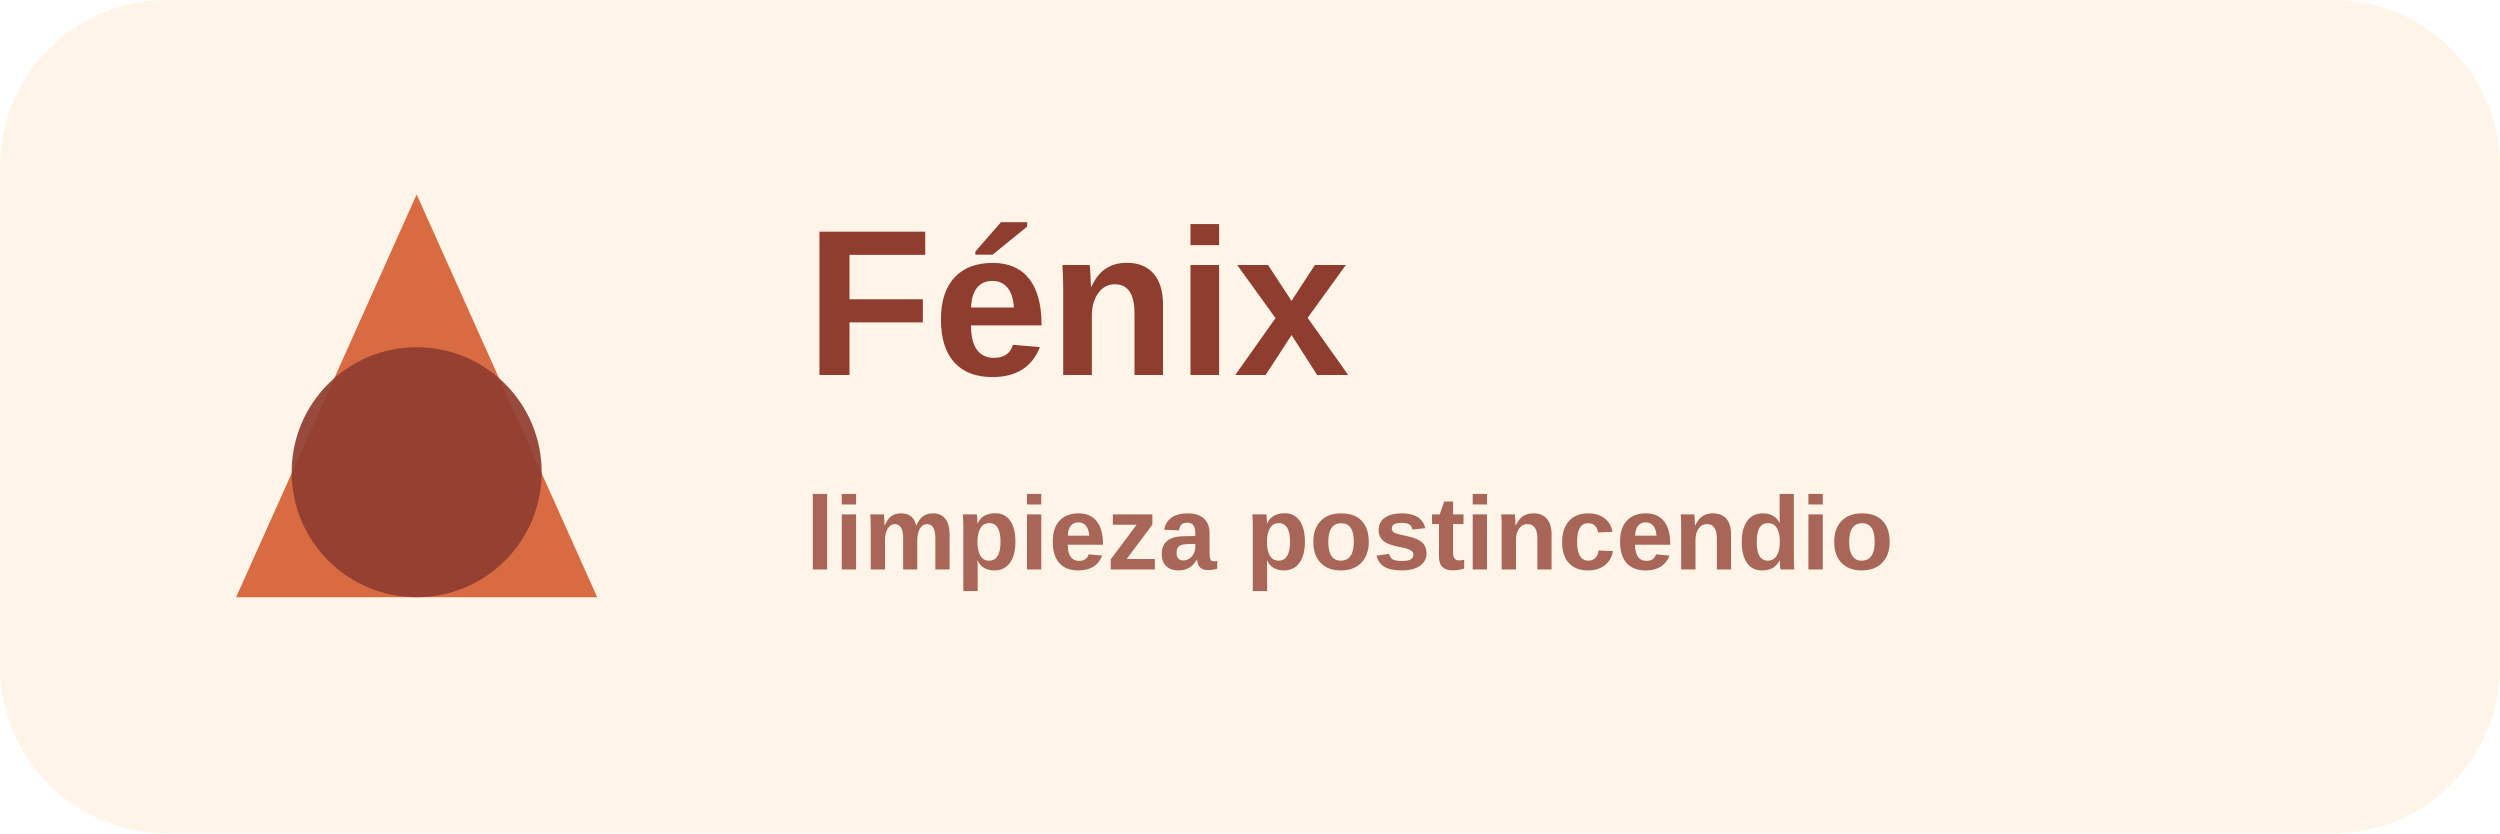
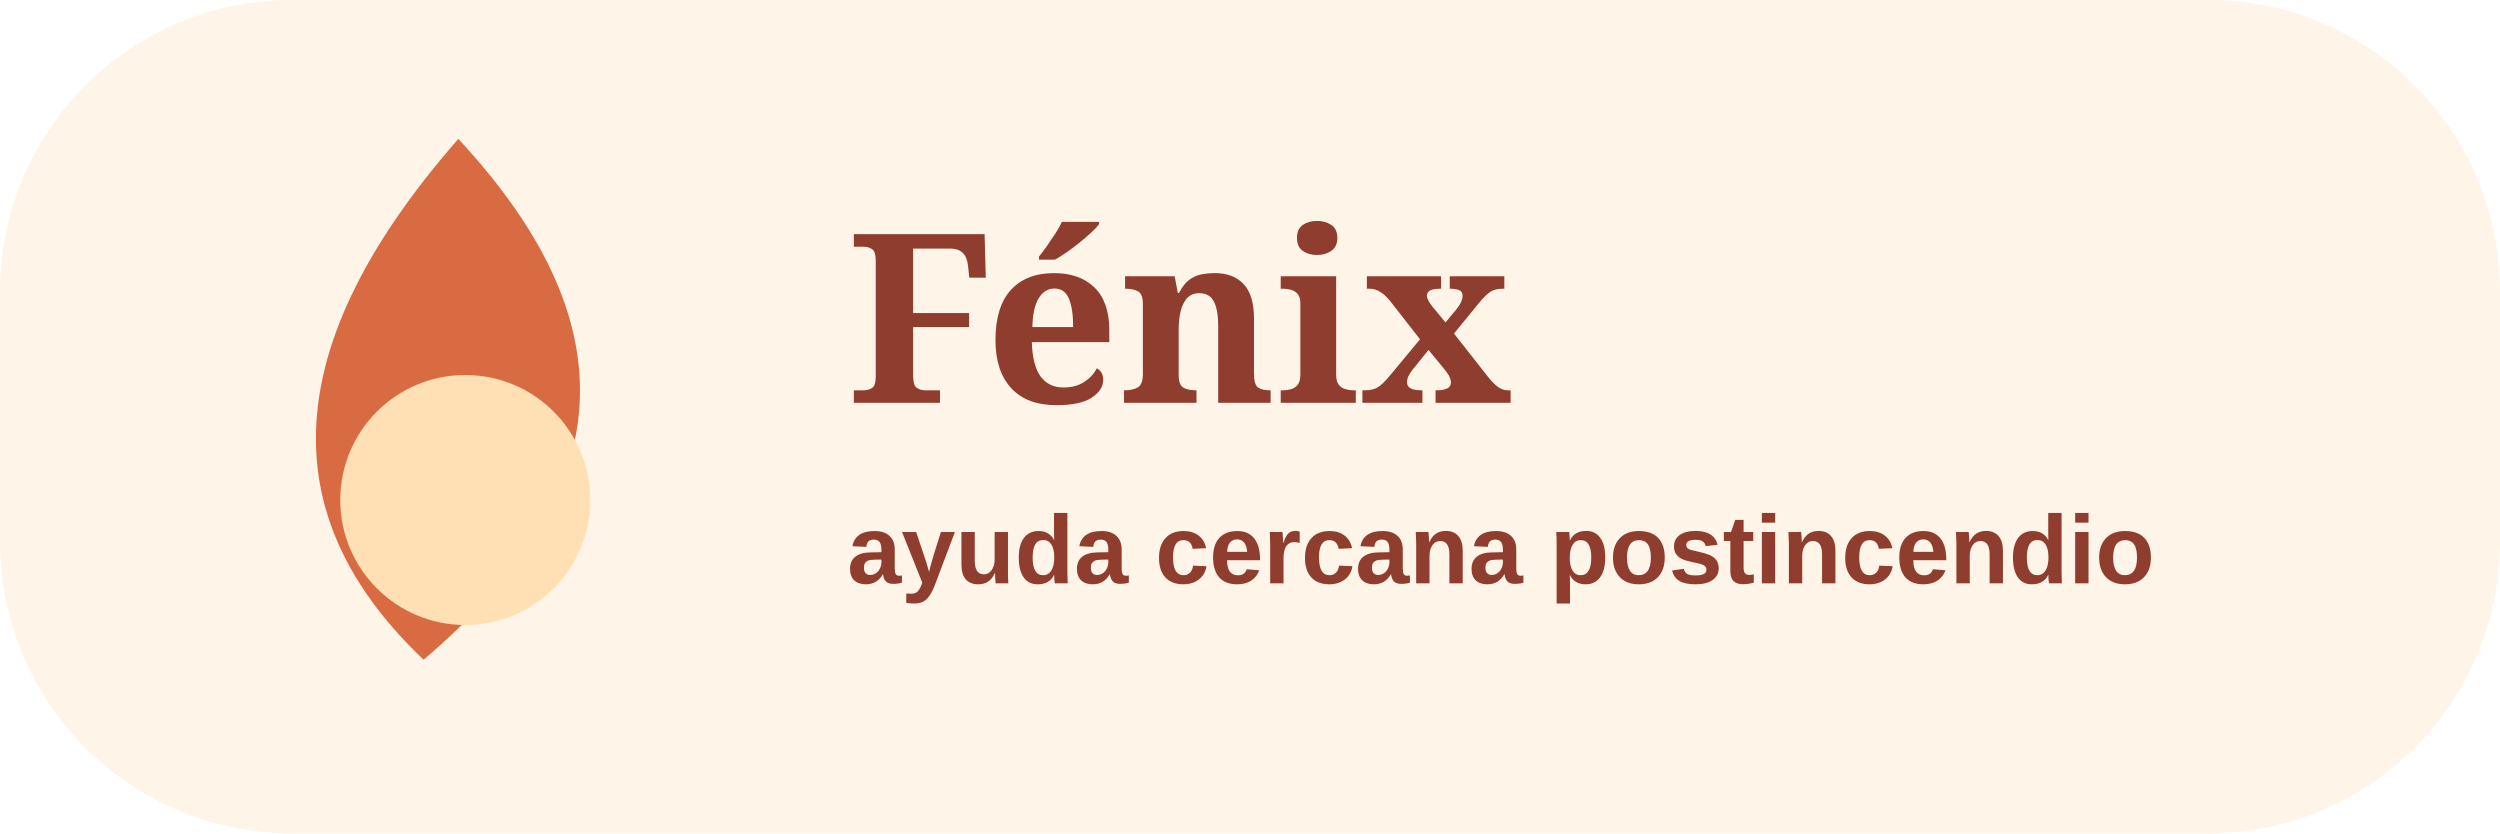
<svg xmlns="http://www.w3.org/2000/svg" viewBox="0 0 360 120">
-   <rect width="360" height="120" rx="24" fill="#fff4e8" />
-   <path d="M34 86 L60 28 L86 86 Z" fill="#d96b43" />
-   <circle cx="60" cy="68" r="18" fill="#8f3d2f" opacity=".92" />
-   <text x="116" y="54" font-family="Arial, Helvetica, sans-serif" font-size="30" font-weight="900" fill="#8f3d2f">Fénix</text>
-   <text x="116" y="82" font-family="Arial, Helvetica, sans-serif" font-size="15" font-weight="700" fill="#8f3d2f" opacity=".78">limpieza postincendio</text>
+   <rect width="360" height="120" rx="42" fill="#fff4e8" />
+   <path d="M66 20 C92 48 88 72 61 95 C41 76 38 52 66 20Z" fill="#d96b43" />
+   <circle cx="67" cy="72" r="18" fill="#ffe0b5" />
+   <text x="122" y="58" font-family="Fraunces, Georgia, serif" font-size="34" font-weight="800" fill="#8f3d2f">Fénix</text>
+   <text x="122" y="84" font-family="Nunito Sans, Arial, sans-serif" font-size="14" font-weight="800" fill="#8f3d2f">ayuda cercana postincendio</text>
</svg>
